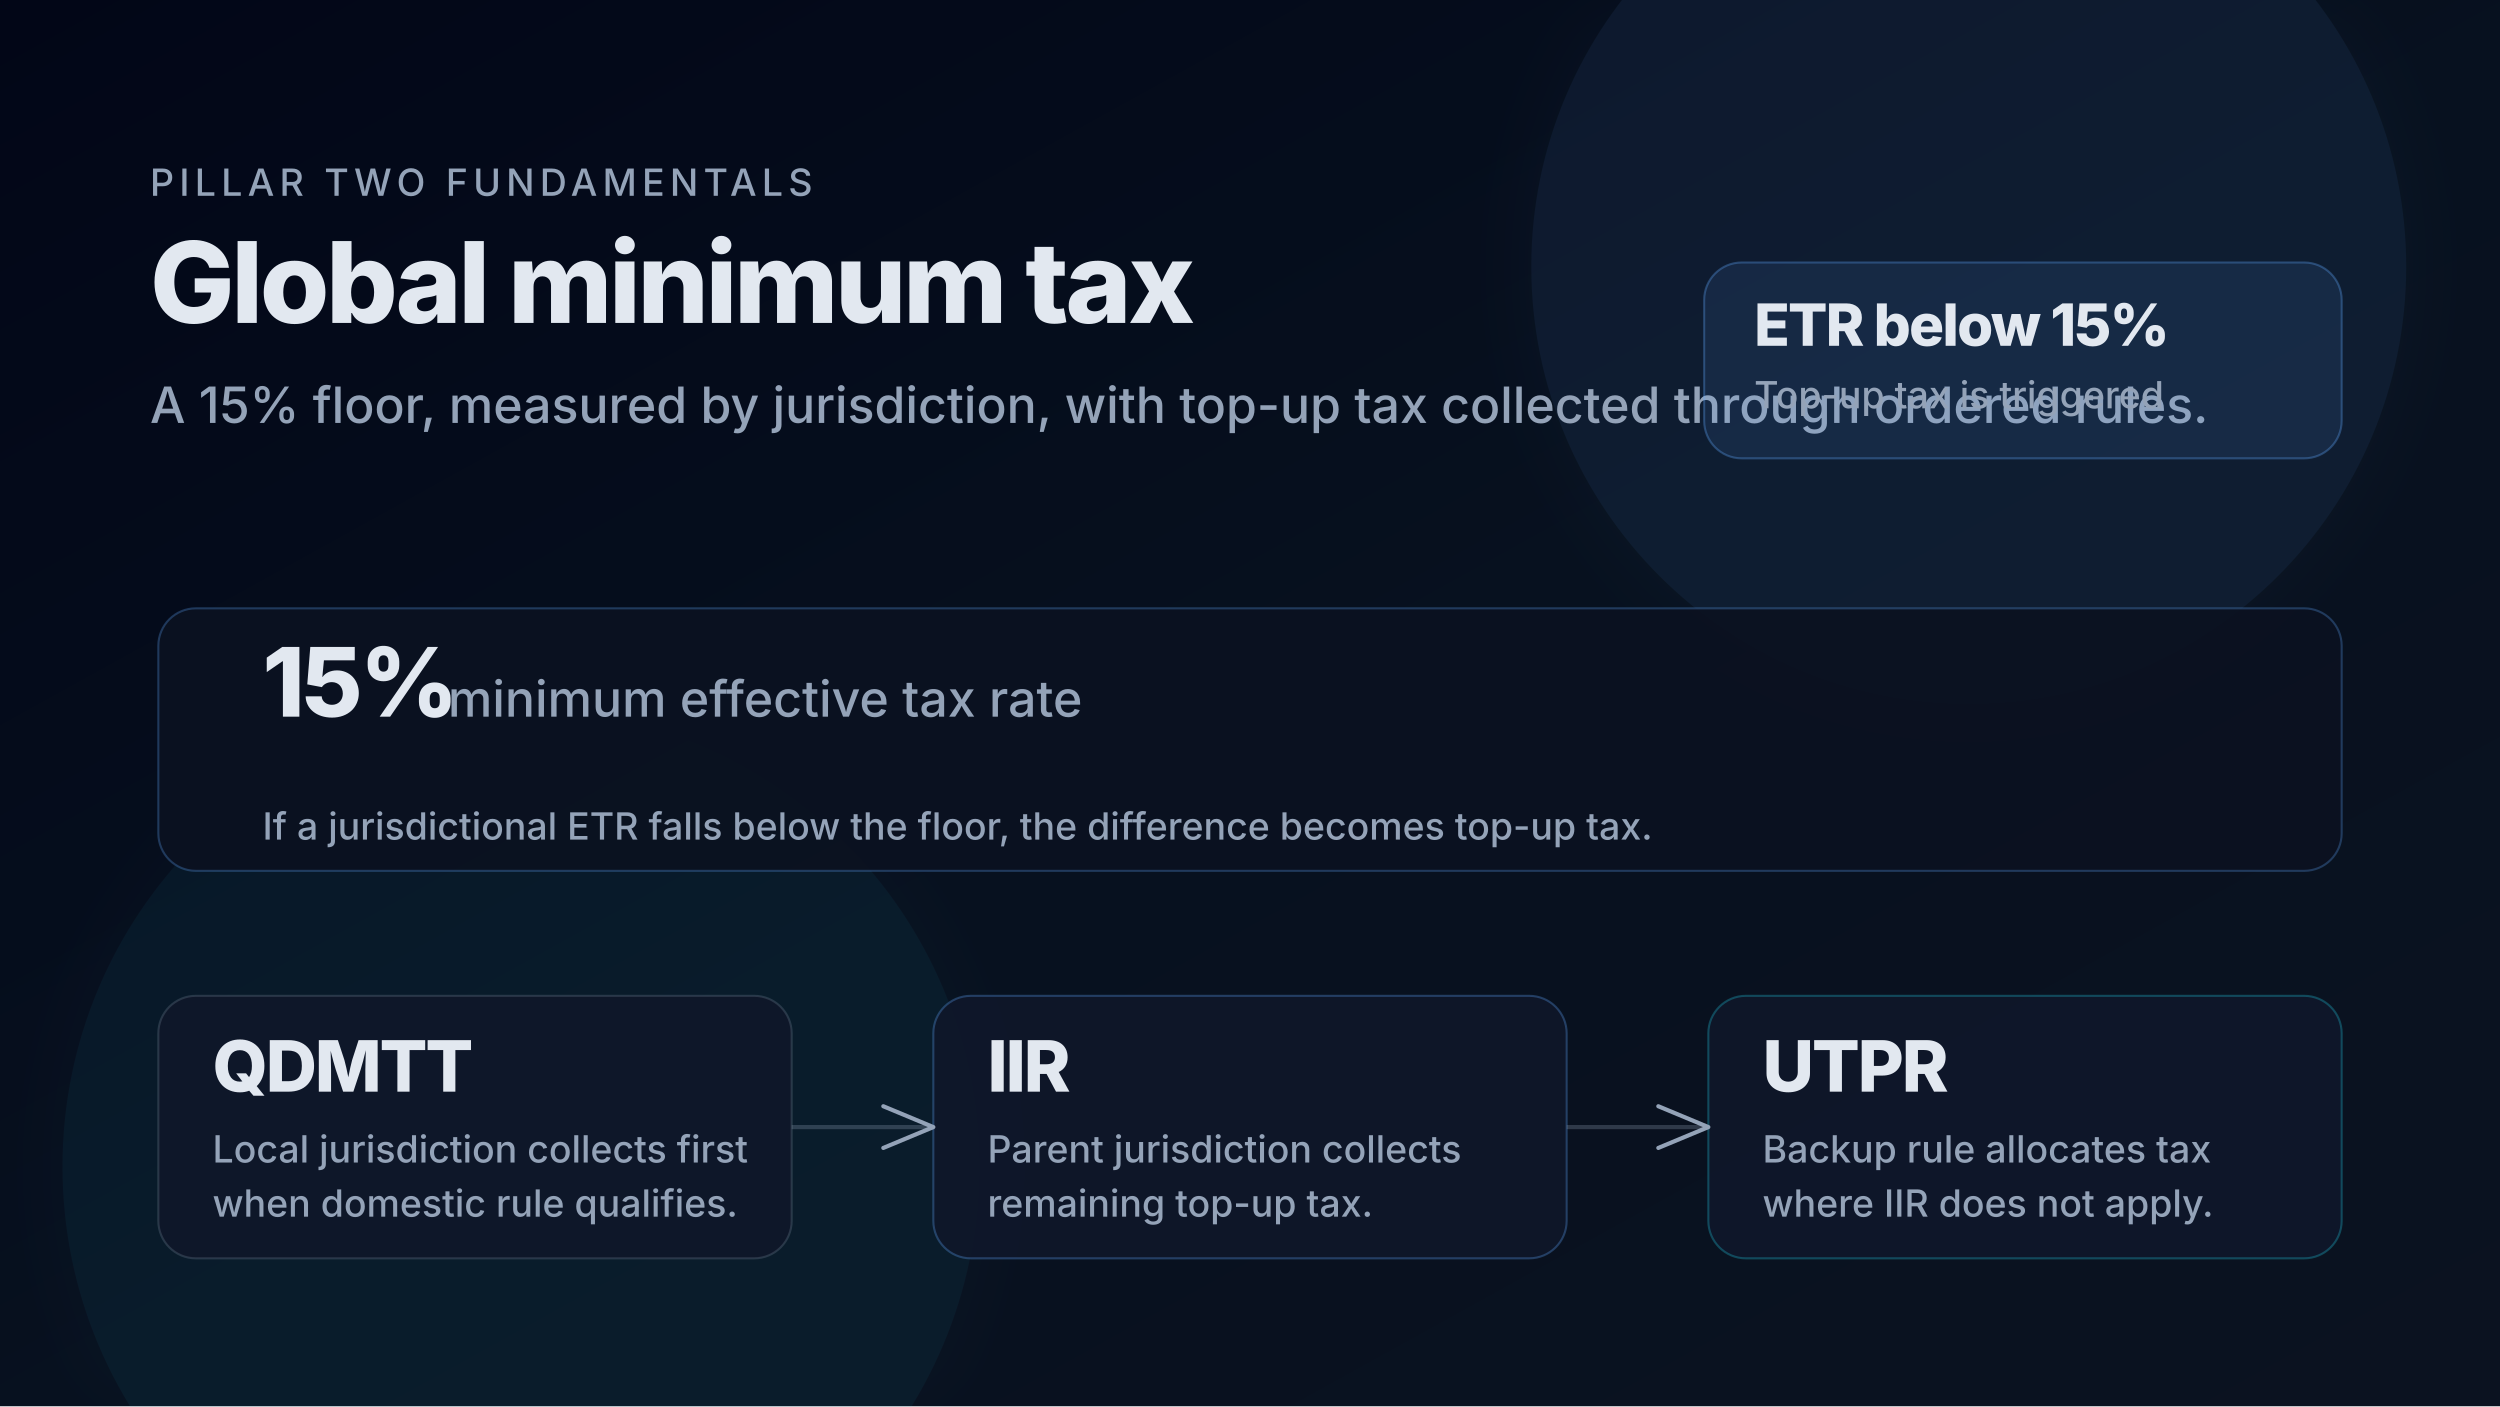
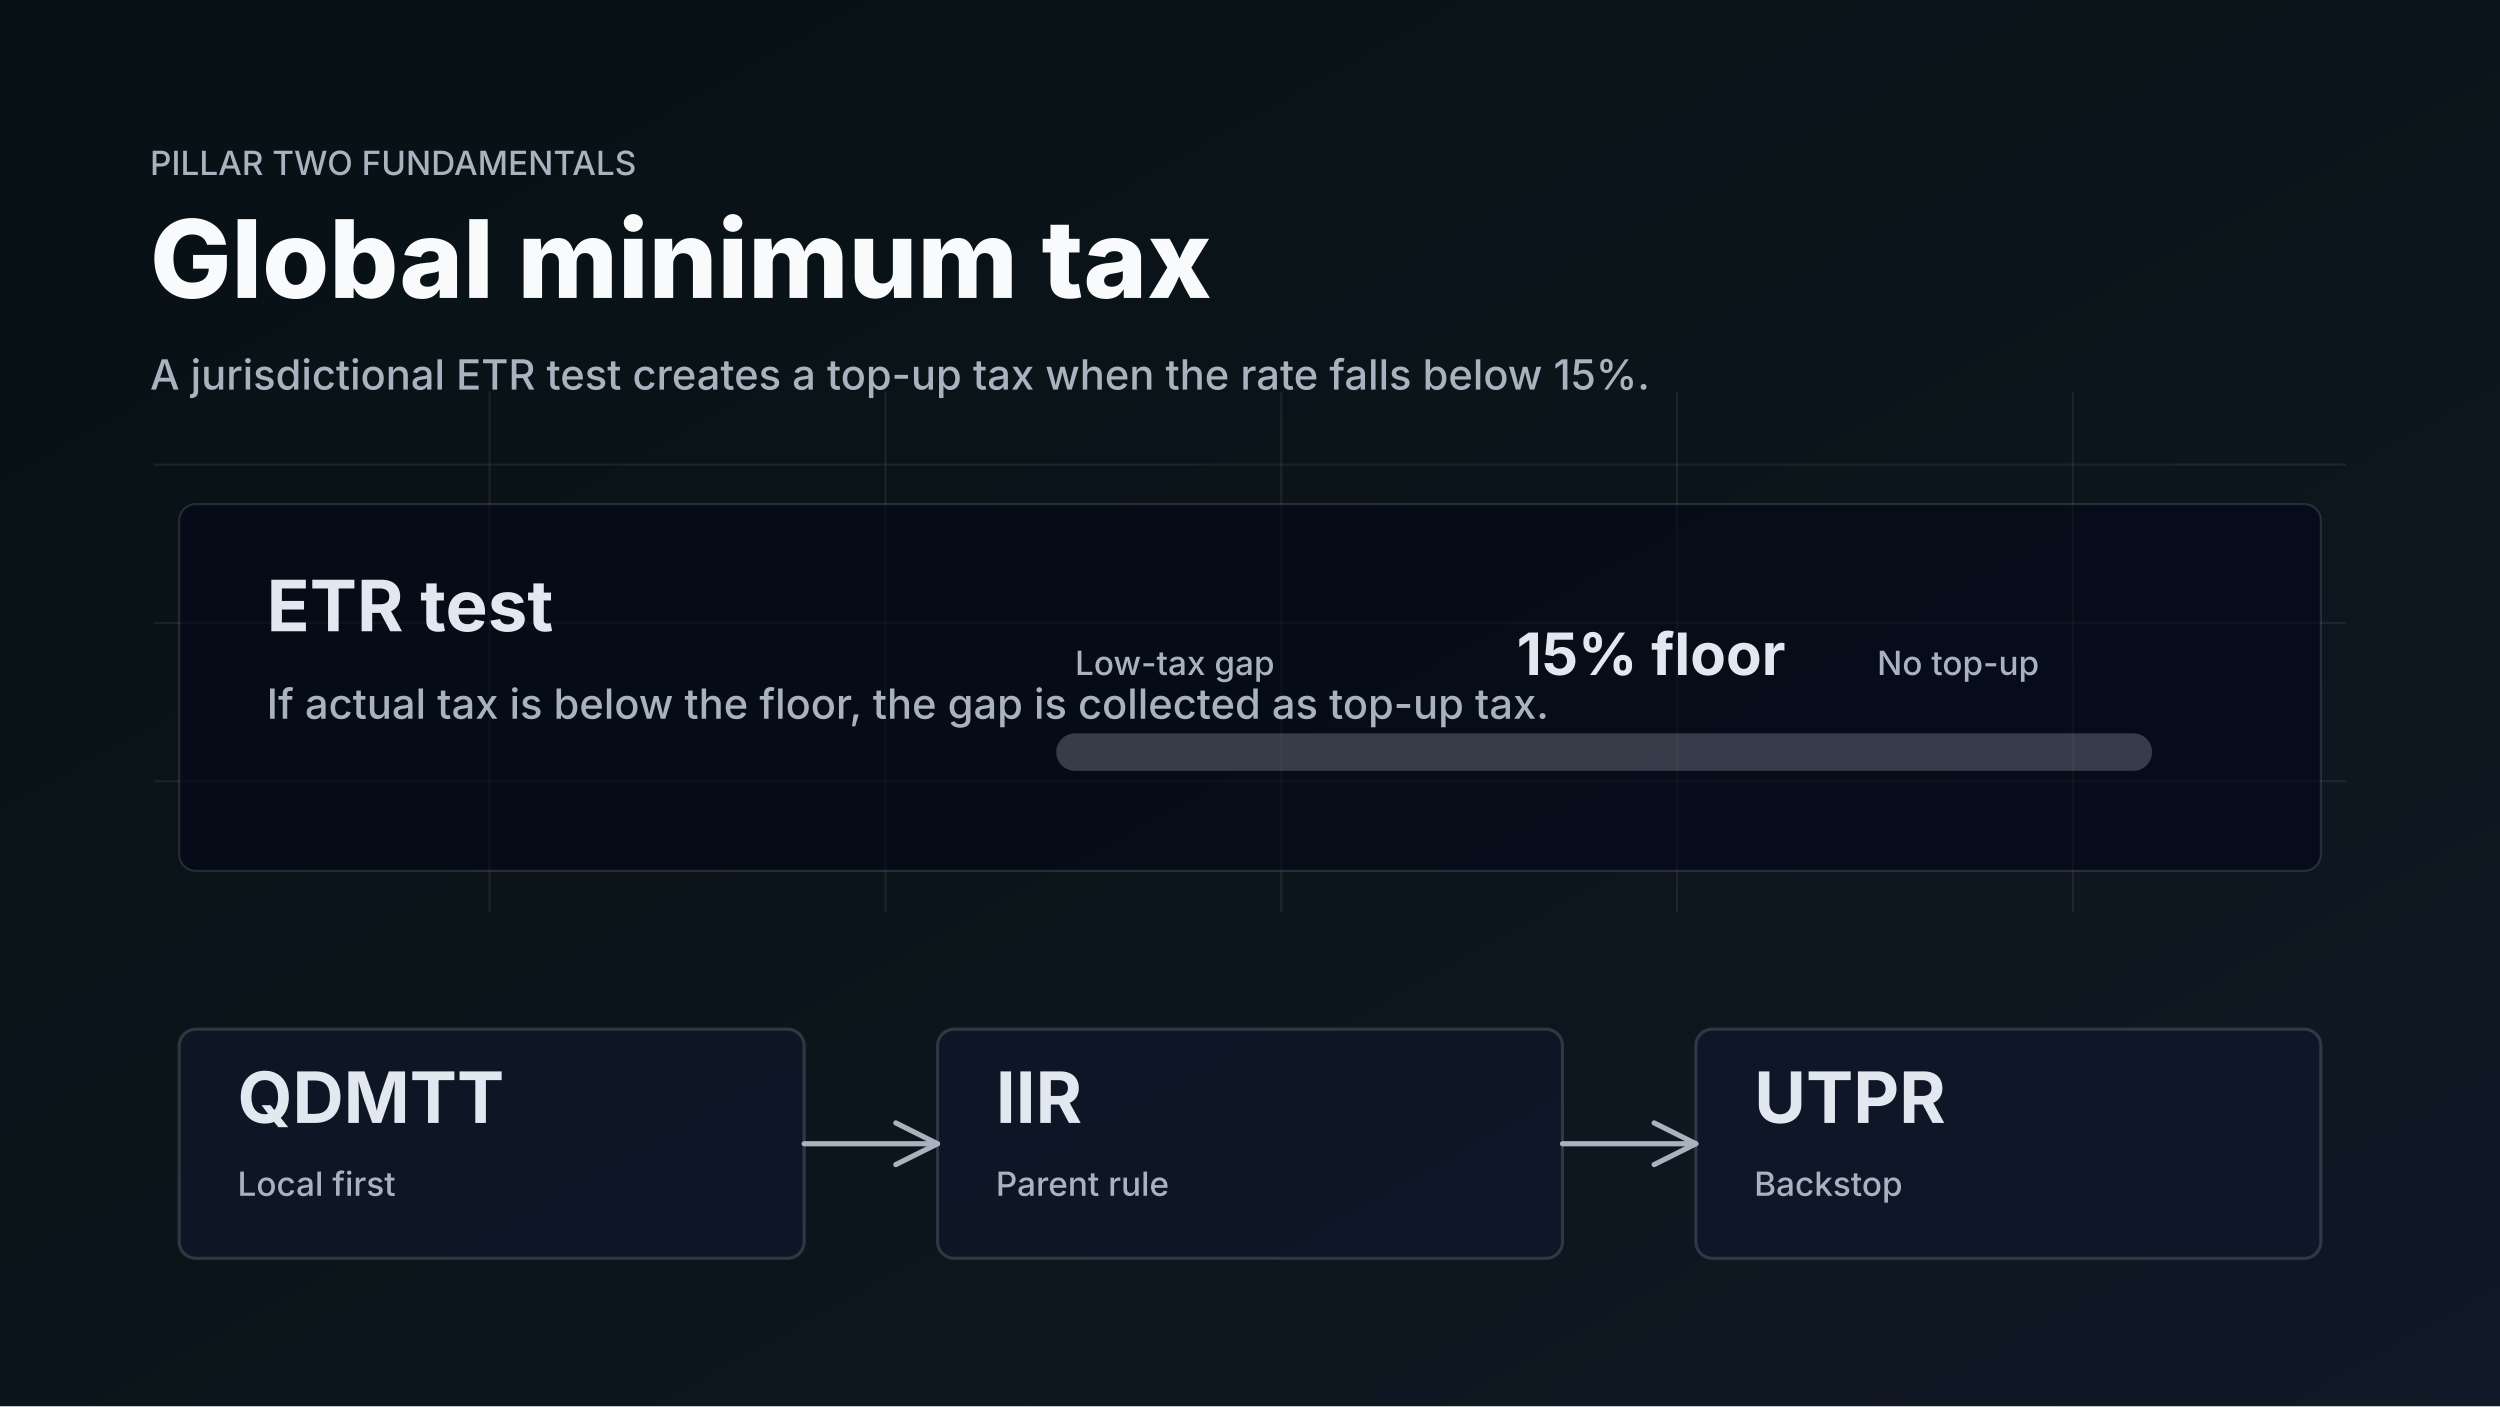
<svg xmlns="http://www.w3.org/2000/svg" viewBox="0 0 1200 675" role="img" aria-labelledby="title desc">
  <defs>
    <linearGradient id="bg" x1="0" y1="0" x2="1" y2="1">
-       <stop offset="0" stop-color="#020617" />
-       <stop offset="0.52" stop-color="#07111f" />
-       <stop offset="1" stop-color="#0b1220" />
+       <stop offset="0" stop-color="#071014" />
+       <stop offset="0.58" stop-color="#0c151b" />
+       <stop offset="1" stop-color="#111827" />
    </linearGradient>
-     <linearGradient id="accent" x1="0" y1="0" x2="1" y2="0">
-       <stop offset="0" stop-color="#60a5fa" />
-       <stop offset="1" stop-color="#22d3ee" />
+     <linearGradient id="floor" x1="0" y1="0" x2="1" y2="0">
+       <stop offset="0" stop-color="#2dd4bf" />
+       <stop offset="1" stop-color="#a3e635" />
    </linearGradient>
-     <filter id="softGlow" x="-25%" y="-25%" width="150%" height="150%">
-       <feGaussianBlur stdDeviation="18" result="blur" />
-       <feColorMatrix in="blur" type="matrix" values="0 0 0 0 0.23 0 0 0 0 0.58 0 0 0 0 1 0 0 0 0.35 0" />
-       <feMerge>
-         <feMergeNode />
-         <feMergeNode in="SourceGraphic" />
-       </feMerge>
-     </filter>
+     <linearGradient id="gap" x1="0" y1="0" x2="1" y2="0">
+       <stop offset="0" stop-color="#f59e0b" />
+       <stop offset="1" stop-color="#facc15" />
+     </linearGradient>
    <style>
-       .label { font-family: Inter, Arial, sans-serif; fill: #e2e8f0; font-weight: 800; letter-spacing: -0.03em; }
-       .muted { font-family: Inter, Arial, sans-serif; fill: #94a3b8; font-weight: 500; }
-       .small { font-size: 24px; }
-       .tiny { font-size: 18px; }
-       .rule { font-size: 34px; }
-       .line { stroke: rgba(148, 163, 184, 0.28); stroke-width: 2; fill: none; }
-       .accent-line { stroke: url(#accent); stroke-width: 5; stroke-linecap: round; fill: none; }
+       .title { font-family: Inter, Arial, sans-serif; fill: #f8fafc; font-weight: 800; letter-spacing: 0; }
+       .label { font-family: Inter, Arial, sans-serif; fill: #e2e8f0; font-weight: 700; }
+       .muted { font-family: Inter, Arial, sans-serif; fill: #a8b3bf; font-weight: 500; }
+       .small { font-size: 20px; }
+       .tiny { font-size: 16px; }
+       .card { fill: rgba(15, 23, 42, 0.72); stroke: rgba(226, 232, 240, 0.16); stroke-width: 1.5; }
+       .grid { stroke: rgba(226, 232, 240, 0.08); stroke-width: 1; }
+       .arrow { stroke: #a8b3bf; stroke-width: 2.5; stroke-linecap: round; stroke-linejoin: round; fill: none; }
    </style>
  </defs>
  <rect width="1200" height="675" fill="url(#bg)" />
-   <circle cx="945" cy="128" r="210" fill="#60a5fa" opacity="0.08" filter="url(#softGlow)" />
-   <circle cx="250" cy="560" r="220" fill="#22d3ee" opacity="0.06" filter="url(#softGlow)" />
-   <text x="72" y="94" class="muted tiny" letter-spacing="0.14em">PILLAR TWO FUNDAMENTALS</text>
-   <text x="72" y="155" class="label" font-size="54">Global minimum tax</text>
-   <text x="72" y="203" class="muted small">A 15% floor, measured by jurisdiction, with top-up tax collected through ordered rules.</text>
-   <g transform="translate(76 292)">
-     <rect x="0" y="0" width="1048" height="126" rx="18" fill="rgba(11, 18, 32, 0.94)" stroke="rgba(96, 165, 250, 0.28)" />
-     <line x1="50" y1="80" x2="998" y2="80" class="accent-line" />
-     <text x="50" y="52" class="label" font-size="46">15%</text>
-     <text x="139" y="52" class="muted small">minimum effective tax rate</text>
-     <text x="50" y="111" class="muted tiny">If a jurisdictional ETR falls below the floor, the difference becomes top-up tax.</text>
+   <path d="M74 223H1126M74 299H1126M74 375H1126" class="grid" />
+   <path d="M235 188V438M425 188V438M615 188V438M805 188V438M995 188V438" class="grid" />
+   <text x="72" y="84" class="muted tiny" letter-spacing="0">PILLAR TWO FUNDAMENTALS</text>
+   <text x="72" y="143" class="title" font-size="52">Global minimum tax</text>
+   <text x="72" y="187" class="muted small">A jurisdictional ETR test creates a top-up tax when the rate falls below 15%.</text>
+   <g transform="translate(86 242)">
+     <rect x="0" y="0" width="1028" height="176" rx="8" fill="rgba(2, 6, 23, 0.58)" stroke="rgba(226, 232, 240, 0.14)" />
+     <text x="42" y="61" class="label" font-size="34">ETR test</text>
+     <text x="42" y="103" class="muted small">If actual tax is below the floor, the gap is collected as top-up tax.</text>
+     <line x1="430" y1="119" x2="938" y2="119" stroke="rgba(226, 232, 240, 0.22)" stroke-width="18" stroke-linecap="round" />
+     <line x1="430" y1="119" x2="660" y2="119" stroke="url(#gap)" stroke-width="18" stroke-linecap="round" />
+     <line x1="660" y1="119" x2="938" y2="119" stroke="url(#floor)" stroke-width="18" stroke-linecap="round" />
+     <text x="430" y="82" class="muted tiny">Low-tax gap</text>
+     <text x="642" y="82" class="label" font-size="28">15% floor</text>
+     <text x="815" y="82" class="muted tiny">No top-up</text>
  </g>
-   <g transform="translate(76 478)">
-     <rect x="0" y="0" width="304" height="126" rx="18" fill="rgba(15, 23, 42, 0.92)" stroke="rgba(148, 163, 184, 0.22)" />
-     <text x="26" y="46" class="label rule">QDMTT</text>
-     <text x="26" y="80" class="muted tiny">Local jurisdiction collects first</text>
-     <text x="26" y="106" class="muted tiny">when domestic rule qualifies.</text>
+   <g transform="translate(86 494)">
+     <rect class="card" x="0" y="0" width="300" height="110" rx="8" />
+     <text x="28" y="45" class="label" font-size="34">QDMTT</text>
+     <text x="28" y="80" class="muted tiny">Local first</text>
  </g>
-   <g transform="translate(448 478)">
-     <rect x="0" y="0" width="304" height="126" rx="18" fill="rgba(15, 23, 42, 0.92)" stroke="rgba(96, 165, 250, 0.30)" />
-     <text x="26" y="46" class="label rule">IIR</text>
-     <text x="26" y="80" class="muted tiny">Parent jurisdiction collects</text>
-     <text x="26" y="106" class="muted tiny">remaining top-up tax.</text>
+   <g transform="translate(450 494)">
+     <rect class="card" x="0" y="0" width="300" height="110" rx="8" />
+     <text x="28" y="45" class="label" font-size="34">IIR</text>
+     <text x="28" y="80" class="muted tiny">Parent rule</text>
  </g>
-   <g transform="translate(820 478)">
-     <rect x="0" y="0" width="304" height="126" rx="18" fill="rgba(15, 23, 42, 0.92)" stroke="rgba(34, 211, 238, 0.28)" />
-     <text x="26" y="46" class="label rule">UTPR</text>
-     <text x="26" y="80" class="muted tiny">Backup rule allocates tax</text>
-     <text x="26" y="106" class="muted tiny">where IIR does not apply.</text>
+   <g transform="translate(814 494)">
+     <rect class="card" x="0" y="0" width="300" height="110" rx="8" />
+     <text x="28" y="45" class="label" font-size="34">UTPR</text>
+     <text x="28" y="80" class="muted tiny">Backstop</text>
  </g>
-   <path d="M380 541H448" class="line" />
-   <path d="M752 541H820" class="line" />
-   <path d="M424 531l24 10-24 10" fill="none" stroke="#94a3b8" stroke-width="2" stroke-linecap="round" stroke-linejoin="round" />
-   <path d="M796 531l24 10-24 10" fill="none" stroke="#94a3b8" stroke-width="2" stroke-linecap="round" stroke-linejoin="round" />
-   <g transform="translate(818 126)">
-     <rect x="0" y="0" width="306" height="94" rx="18" fill="rgba(96, 165, 250, 0.10)" stroke="rgba(96, 165, 250, 0.32)" />
-     <text x="24" y="40" class="label" font-size="28">ETR below 15%</text>
-     <text x="24" y="70" class="muted tiny">Top-up tax is triggered</text>
-   </g>
+   <path d="M386 549H450" class="arrow" />
+   <path d="M750 549H814" class="arrow" />
+   <path d="M430 539l20 10-20 10" class="arrow" />
+   <path d="M794 539l20 10-20 10" class="arrow" />
</svg>
